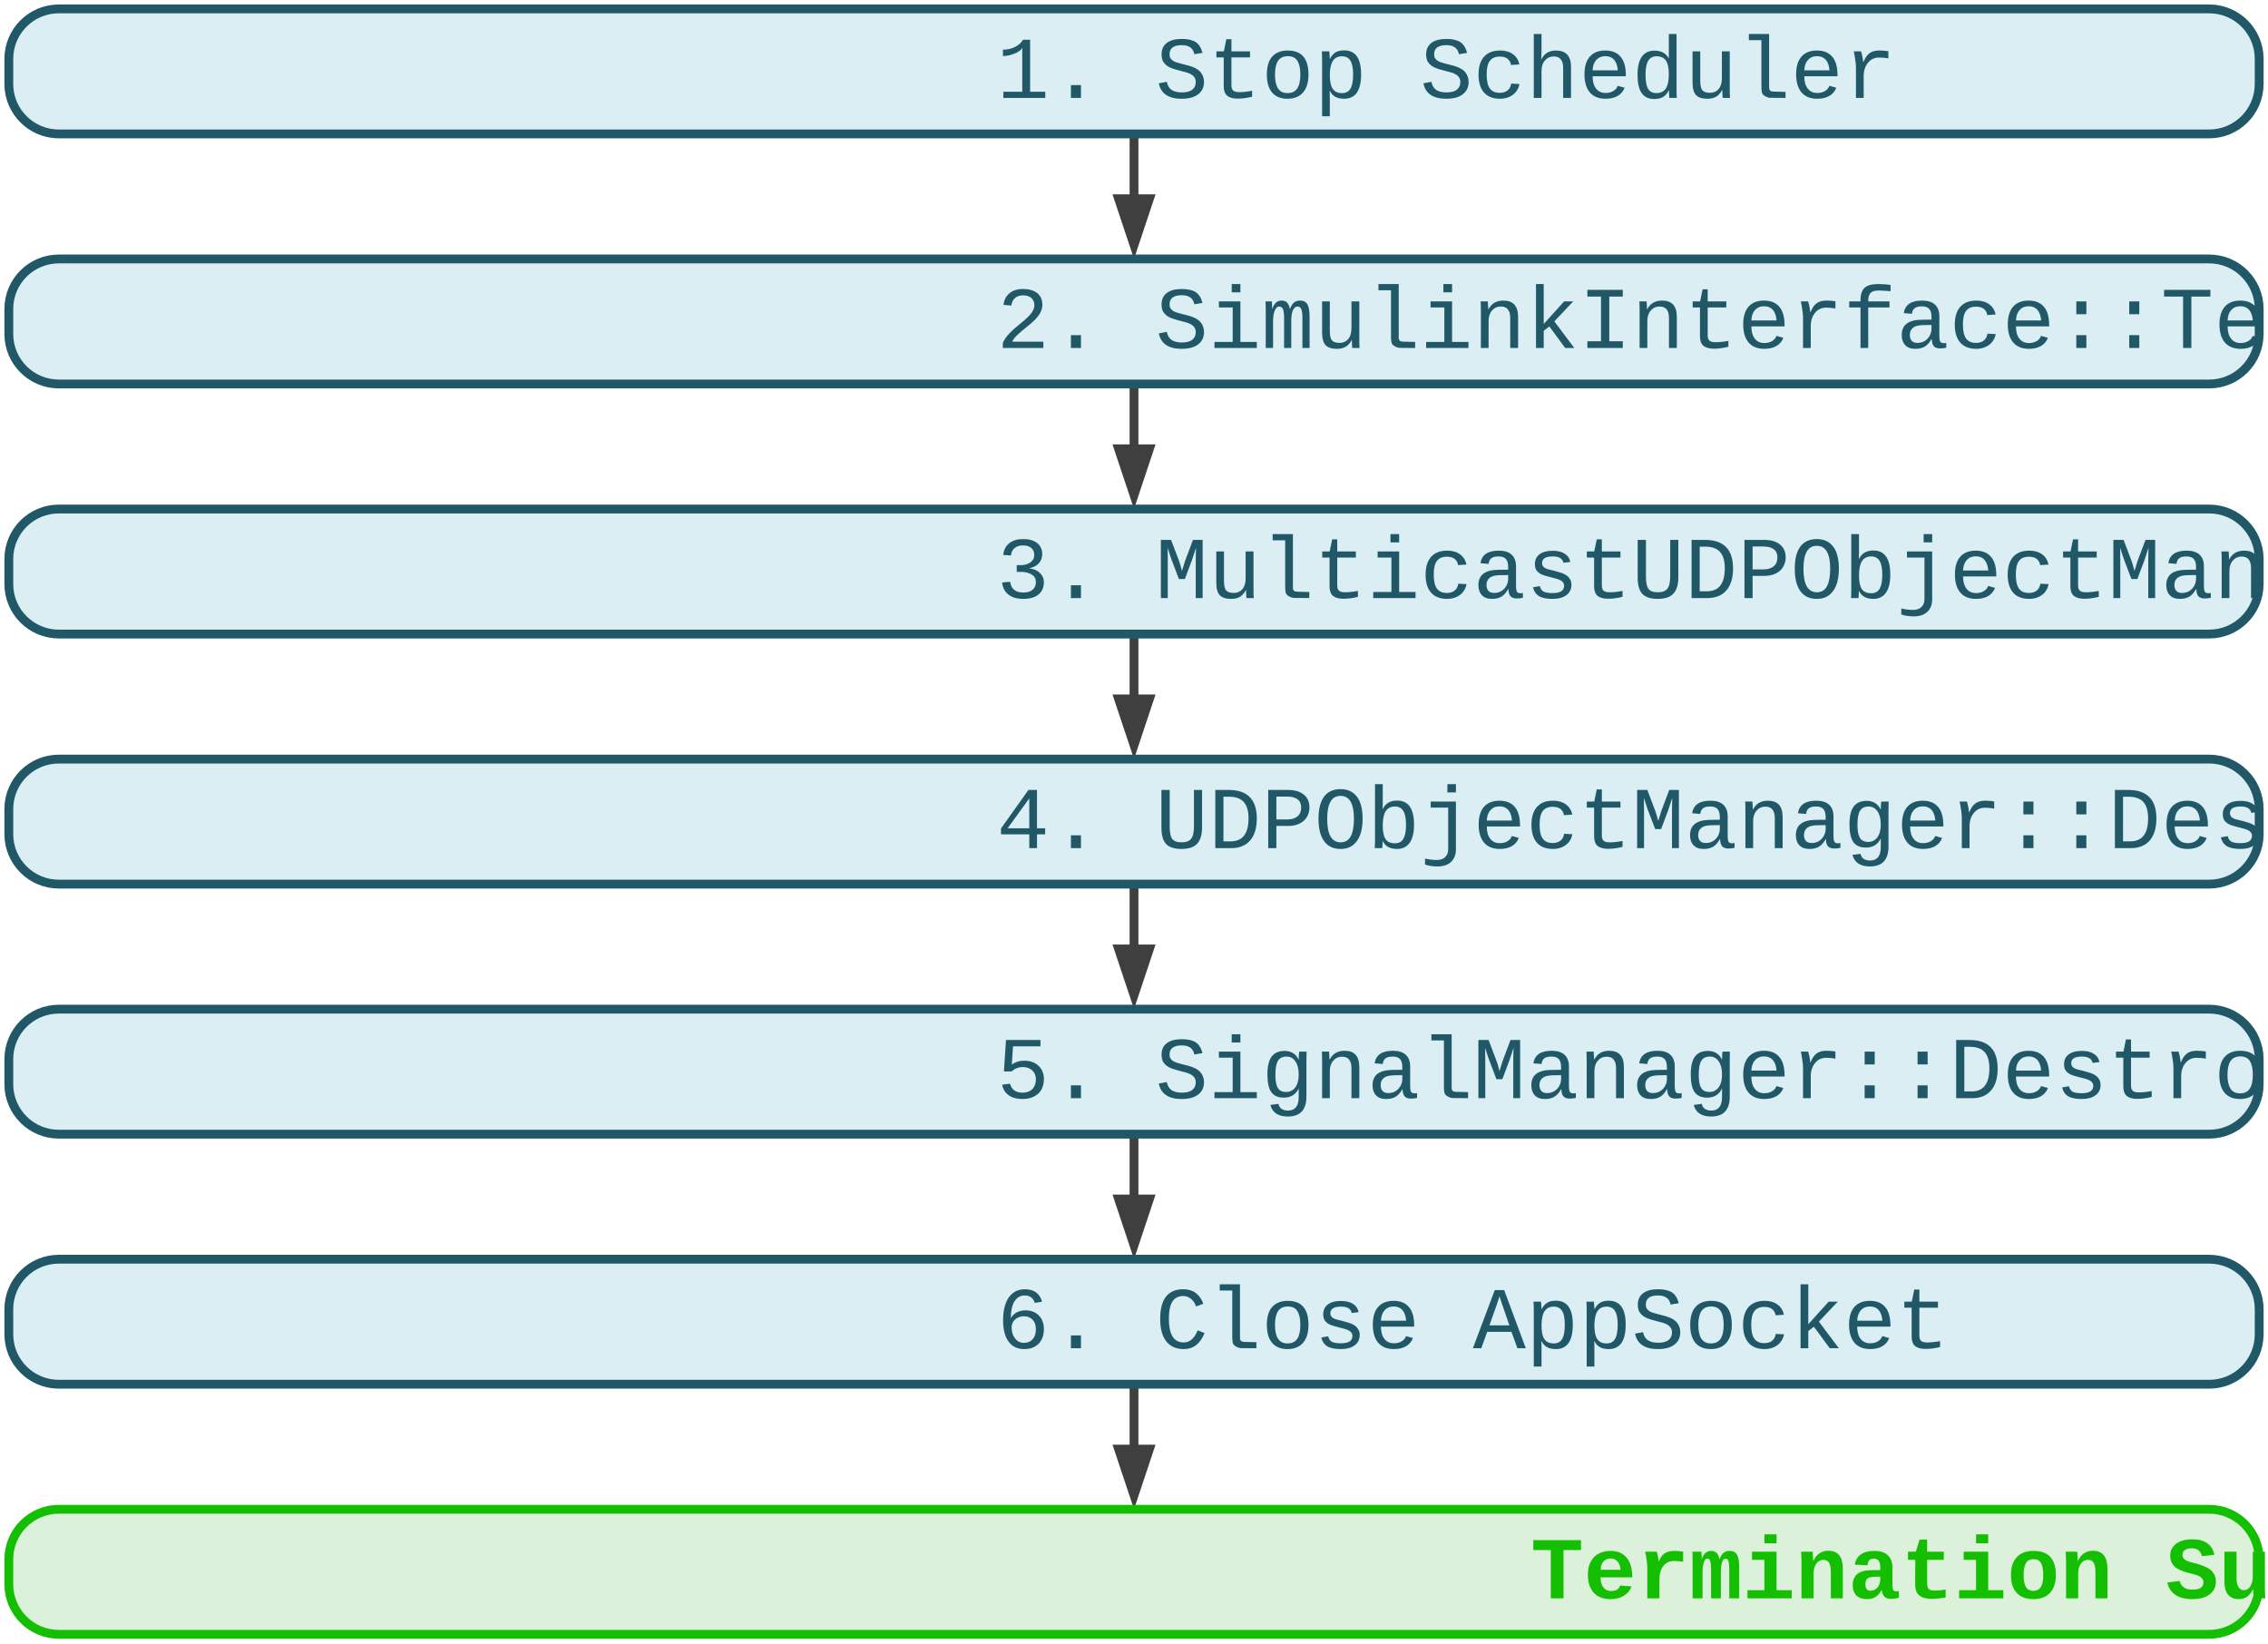
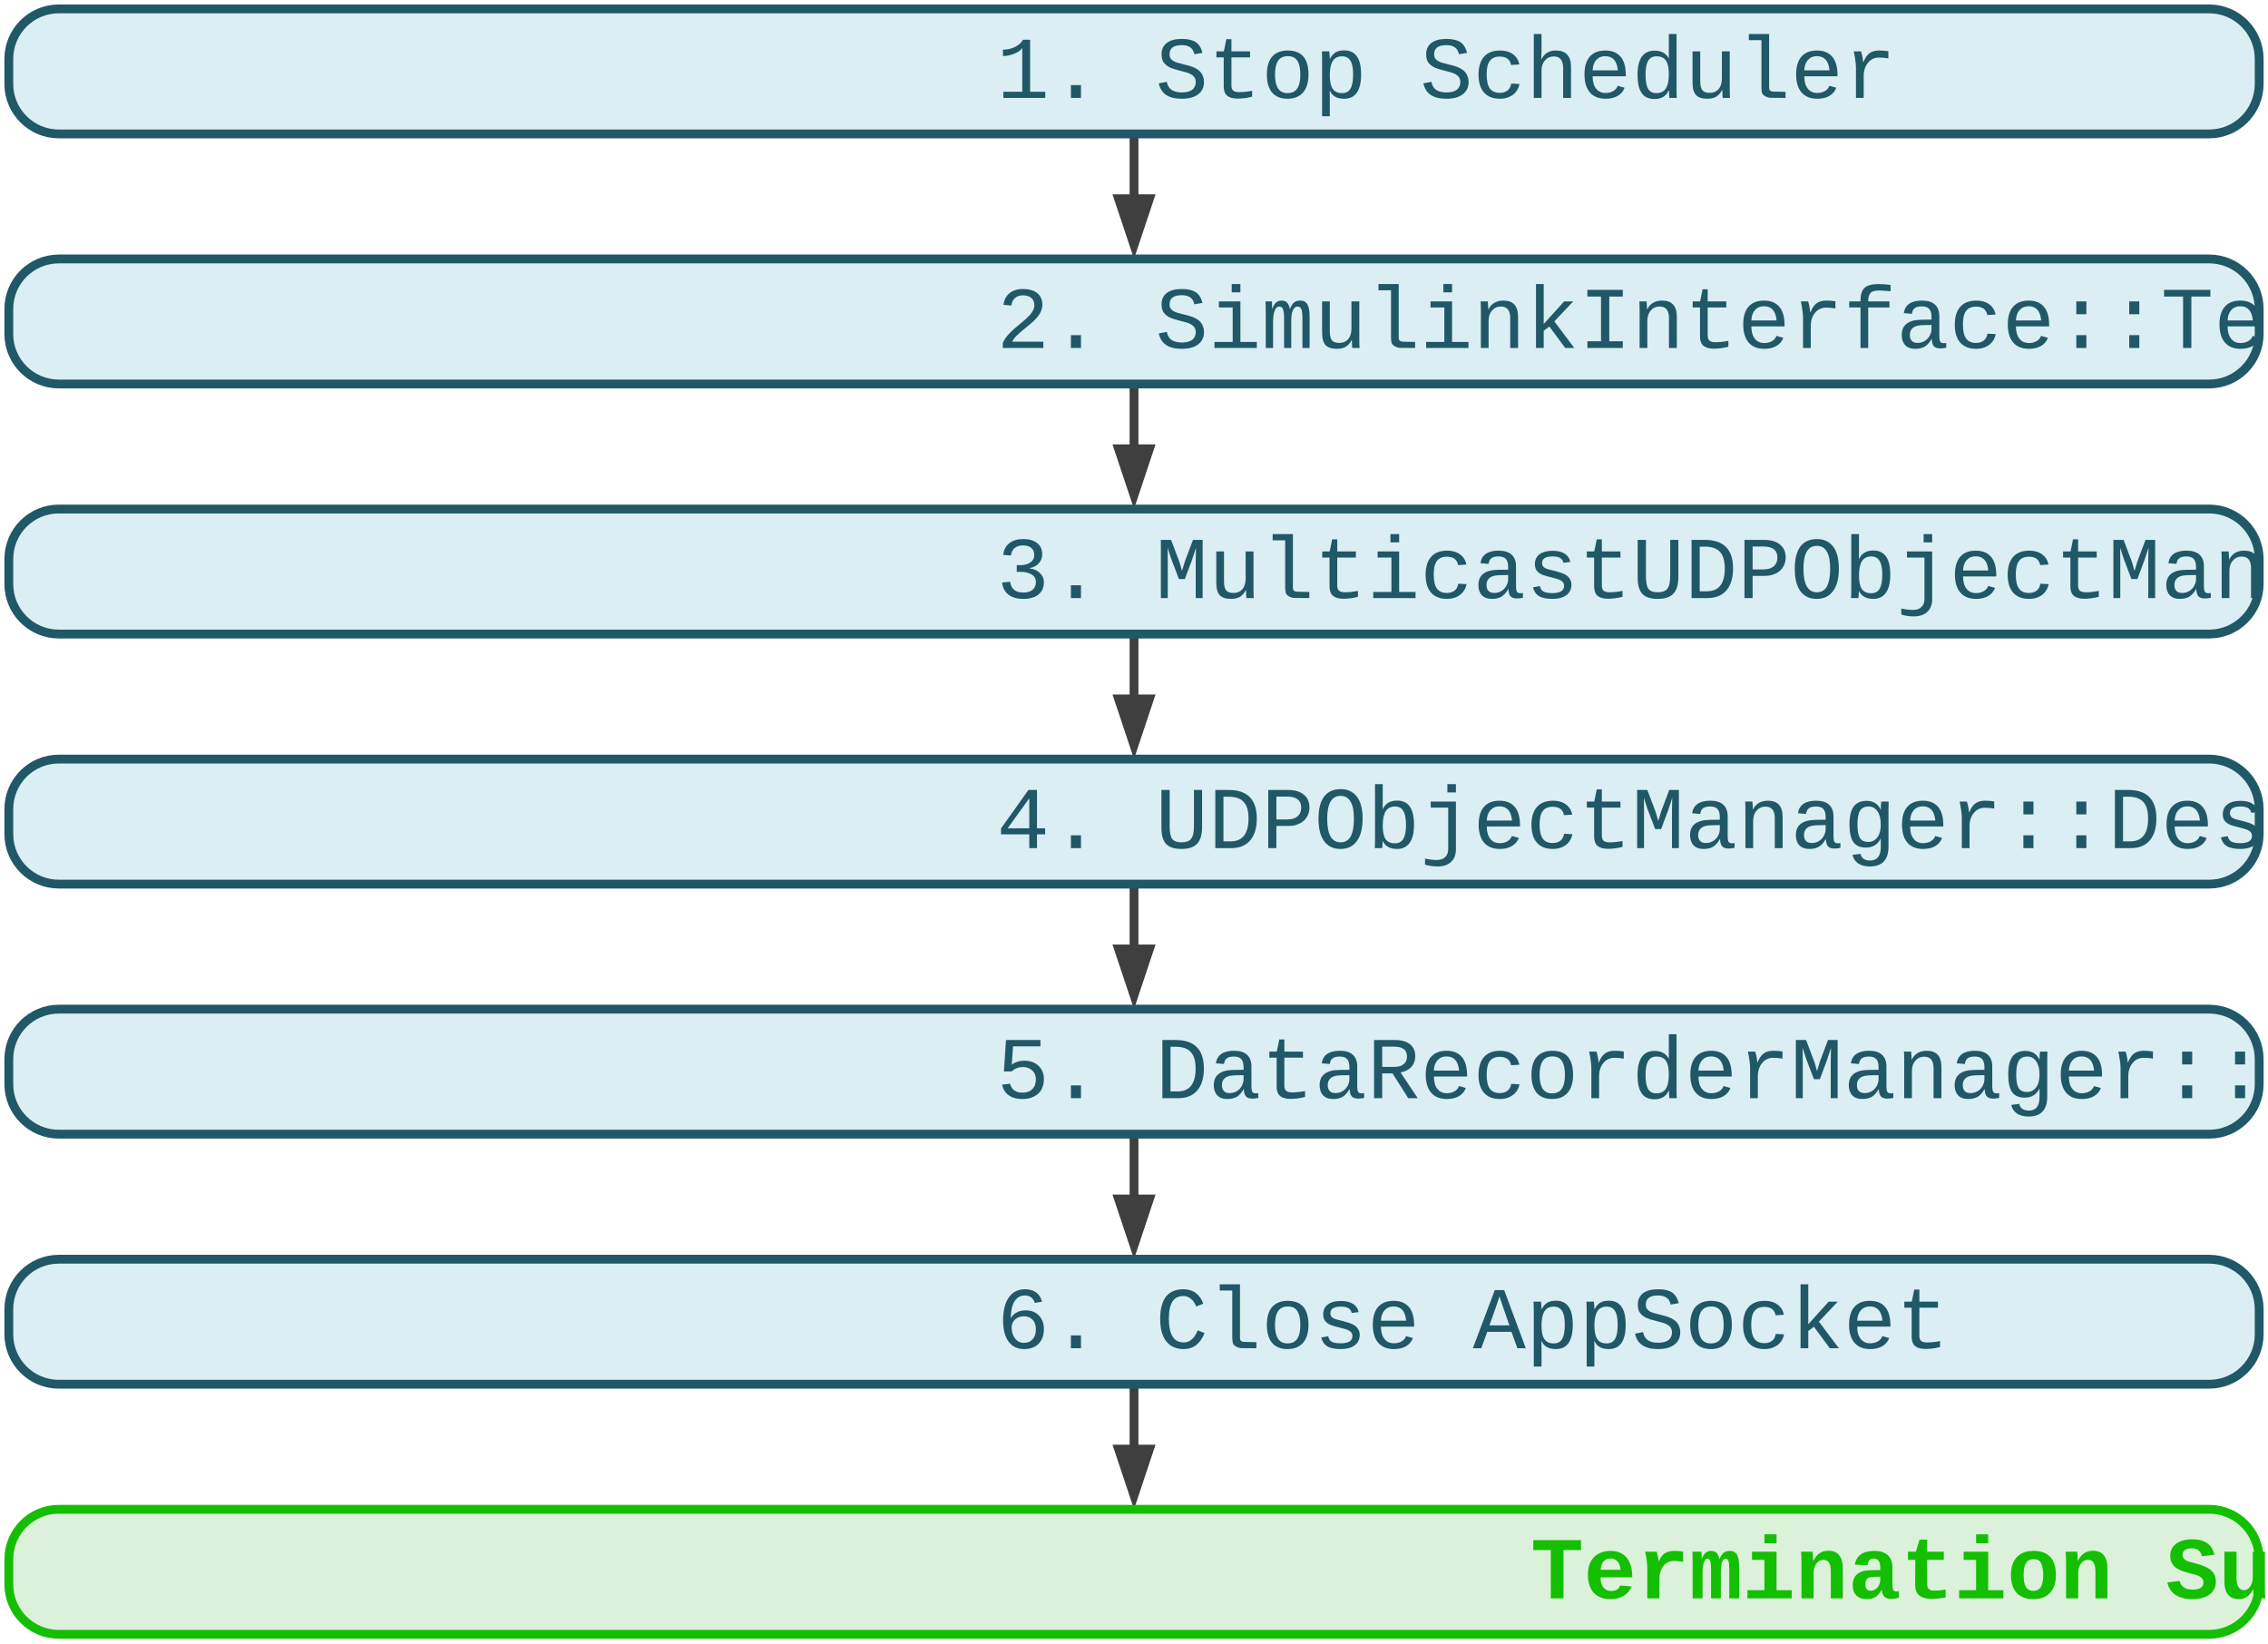
<svg xmlns="http://www.w3.org/2000/svg" xmlns:ns1="http://schemas.microsoft.com/visio/2003/SVGExtensions/" xmlns:xlink="http://www.w3.org/1999/xlink" width="3.571in" height="2.587in" viewBox="0 0 257.118 186.252" xml:space="preserve" color-interpolation-filters="sRGB" class="st7">
  <ns1:documentProperties ns1:langID="1031" ns1:metric="true" ns1:viewMarkup="false">
    <ns1:userDefs>
      <ns1:ud ns1:nameU="msvNoAutoConnect" ns1:val="VT0(1):26" />
    </ns1:userDefs>
  </ns1:documentProperties>
  <style type="text/css">
	
		.st1 {marker-end:url(#mrkr13-6);stroke:#3f3f3f;stroke-width:1}
		.st2 {fill:#3f3f3f;fill-opacity:1;stroke:#3f3f3f;stroke-opacity:1;stroke-width:0.41}
		.st3 {fill:#dbeef3;stroke:#205867;stroke-width:1}
		.st4 {fill:#205867;font-family:Courier New;font-size:0.833em}
		.st5 {fill:#dcf1da;stroke:#13bf00;stroke-width:1}
		.st6 {fill:#13bf00;font-family:Courier New;font-size:0.833em;font-weight:bold}
		.st7 {fill:none;fill-rule:evenodd;font-size:12px;overflow:visible;stroke-linecap:square;stroke-miterlimit:3}
	
	</style>
  <defs id="Markers">
    <g id="lend13">
      <path d="M 3 1 L 0 0 L 3 -1 L 3 1 " style="stroke:none" />
    </g>
    <marker id="mrkr13-6" class="st2" ns1:arrowType="13" ns1:arrowSize="0" ns1:setback="7.32" refX="-7.32" orient="auto" markerUnits="strokeWidth" overflow="visible">
      <use xlink:href="#lend13" transform="scale(-2.44,-2.44) " />
    </marker>
  </defs>
  <g ns1:mID="19" ns1:index="8" ns1:groupContext="foregroundPage">
    <ns1:pageProperties ns1:drawingScale="0.0393701" ns1:pageScale="0.0393701" ns1:drawingUnits="24" ns1:shadowOffsetX="9" ns1:shadowOffsetY="-9" />
    <g id="shape15-1" ns1:mID="15" ns1:groupContext="shape" transform="translate(314.811,71.8661) rotate(90)">
      <path d="M0 186.25 L6.85 186.25" class="st1" />
    </g>
    <g id="shape13-7" ns1:mID="13" ns1:groupContext="shape" transform="translate(314.811,156.906) rotate(90)">
      <path d="M0 186.25 L6.85 186.25" class="st1" />
    </g>
    <g id="shape1-12" ns1:mID="1" ns1:groupContext="shape" transform="translate(314.811,15.1732) rotate(90)">
      <path d="M0 186.25 L6.85 186.25" class="st1" />
    </g>
    <g id="shape8-17" ns1:mID="8" ns1:groupContext="shape" transform="translate(314.811,43.5197) rotate(90)">
      <path d="M0 186.25 L6.85 186.25" class="st1" />
    </g>
    <g id="shape9-22" ns1:mID="9" ns1:groupContext="shape" transform="translate(314.811,100.213) rotate(90)">
      <path d="M0 186.25 L6.85 186.25" class="st1" />
    </g>
    <g id="shape10-27" ns1:mID="10" ns1:groupContext="shape" transform="translate(314.811,128.559) rotate(90)">
      <path d="M0 186.25 L6.85 186.25" class="st1" />
    </g>
    <g id="shape2-32" ns1:mID="2" ns1:groupContext="shape" transform="translate(1,-171.079)">
      <ns1:textBlock ns1:margins="rect(4,4,4,4)" ns1:tabSpace="42.5197" />
      <ns1:textRect cx="127.559" cy="179.165" width="255.12" height="14.173" />
      <rect x="0" y="172.079" width="255.118" height="14.173" rx="5.669" ry="5.669" class="st3" />
      <text x="4" y="182.17" class="st4" ns1:langID="1031">
        <ns1:paragraph />
        <ns1:tabList />1. Stop Scheduler</text>
    </g>
    <g id="shape3-35" ns1:mID="3" ns1:groupContext="shape" transform="translate(1,-142.732)">
      <ns1:textBlock ns1:margins="rect(4,4,4,4)" ns1:tabSpace="42.5197" />
      <ns1:textRect cx="127.559" cy="179.165" width="255.12" height="14.173" />
      <rect x="0" y="172.079" width="255.118" height="14.173" rx="5.669" ry="5.669" class="st3" />
      <text x="4" y="182.17" class="st4" ns1:langID="1031">
        <ns1:paragraph />
        <ns1:tabList />2. SimulinkInterface::Terminate()</text>
    </g>
    <g id="shape4-38" ns1:mID="4" ns1:groupContext="shape" transform="translate(1.00001,-86.0394)">
      <ns1:textBlock ns1:margins="rect(4,4,4,4)" ns1:tabSpace="42.5197" />
      <ns1:textRect cx="127.559" cy="179.165" width="255.12" height="14.173" />
      <rect x="0" y="172.079" width="255.118" height="14.173" rx="5.669" ry="5.669" class="st3" />
      <text x="4" y="182.17" class="st4" ns1:langID="1031">
        <ns1:paragraph />
        <ns1:tabList />4. UDPObjectManager::Destroy()</text>
    </g>
    <g id="shape5-41" ns1:mID="5" ns1:groupContext="shape" transform="translate(1.00001,-57.6929)">
      <ns1:textBlock ns1:margins="rect(4,4,4,4)" ns1:tabSpace="42.5197" />
      <ns1:textRect cx="127.559" cy="179.165" width="255.12" height="14.173" />
      <rect x="0" y="172.079" width="255.118" height="14.173" rx="5.669" ry="5.669" class="st3" />
      <text x="4" y="182.17" class="st4" ns1:langID="1031">
        <ns1:paragraph />
-         <ns1:tabList />5. SignalManager::Destroy()</text>
+         <ns1:tabList />5. DataRecorderManager::Destroy()</text>
    </g>
    <g id="shape7-44" ns1:mID="7" ns1:groupContext="shape" transform="translate(1.00001,-29.3465)">
      <ns1:textBlock ns1:margins="rect(4,4,4,4)" ns1:tabSpace="42.5197" />
      <ns1:textRect cx="127.559" cy="179.165" width="255.12" height="14.173" />
      <rect x="0" y="172.079" width="255.118" height="14.173" rx="5.669" ry="5.669" class="st3" />
      <text x="4" y="182.17" class="st4" ns1:langID="1031">
        <ns1:paragraph />
        <ns1:tabList />6. Close AppSocket</text>
    </g>
    <g id="shape12-47" ns1:mID="12" ns1:groupContext="shape" transform="translate(1.00001,-1)">
      <ns1:textBlock ns1:margins="rect(4,4,4,4)" ns1:tabSpace="42.5197" />
      <ns1:textRect cx="127.559" cy="179.165" width="255.12" height="14.173" />
      <rect x="0" y="172.079" width="255.118" height="14.173" rx="5.669" ry="5.669" class="st5" />
      <text x="64.55" y="182.17" class="st6" ns1:langID="1031">
        <ns1:paragraph ns1:horizAlign="1" />
        <ns1:tabList />Termination Succeeded</text>
    </g>
    <g id="shape14-50" ns1:mID="14" ns1:groupContext="shape" transform="translate(1.00001,-114.386)">
      <ns1:textBlock ns1:margins="rect(4,4,4,4)" ns1:tabSpace="42.5197" />
      <ns1:textRect cx="127.559" cy="179.165" width="255.12" height="14.173" />
      <rect x="0" y="172.079" width="255.118" height="14.173" rx="5.669" ry="5.669" class="st3" />
      <text x="4" y="182.17" class="st4" ns1:langID="1031">
        <ns1:paragraph />
        <ns1:tabList />3. MulticastUDPObjectManager::Destroy()</text>
    </g>
  </g>
</svg>
